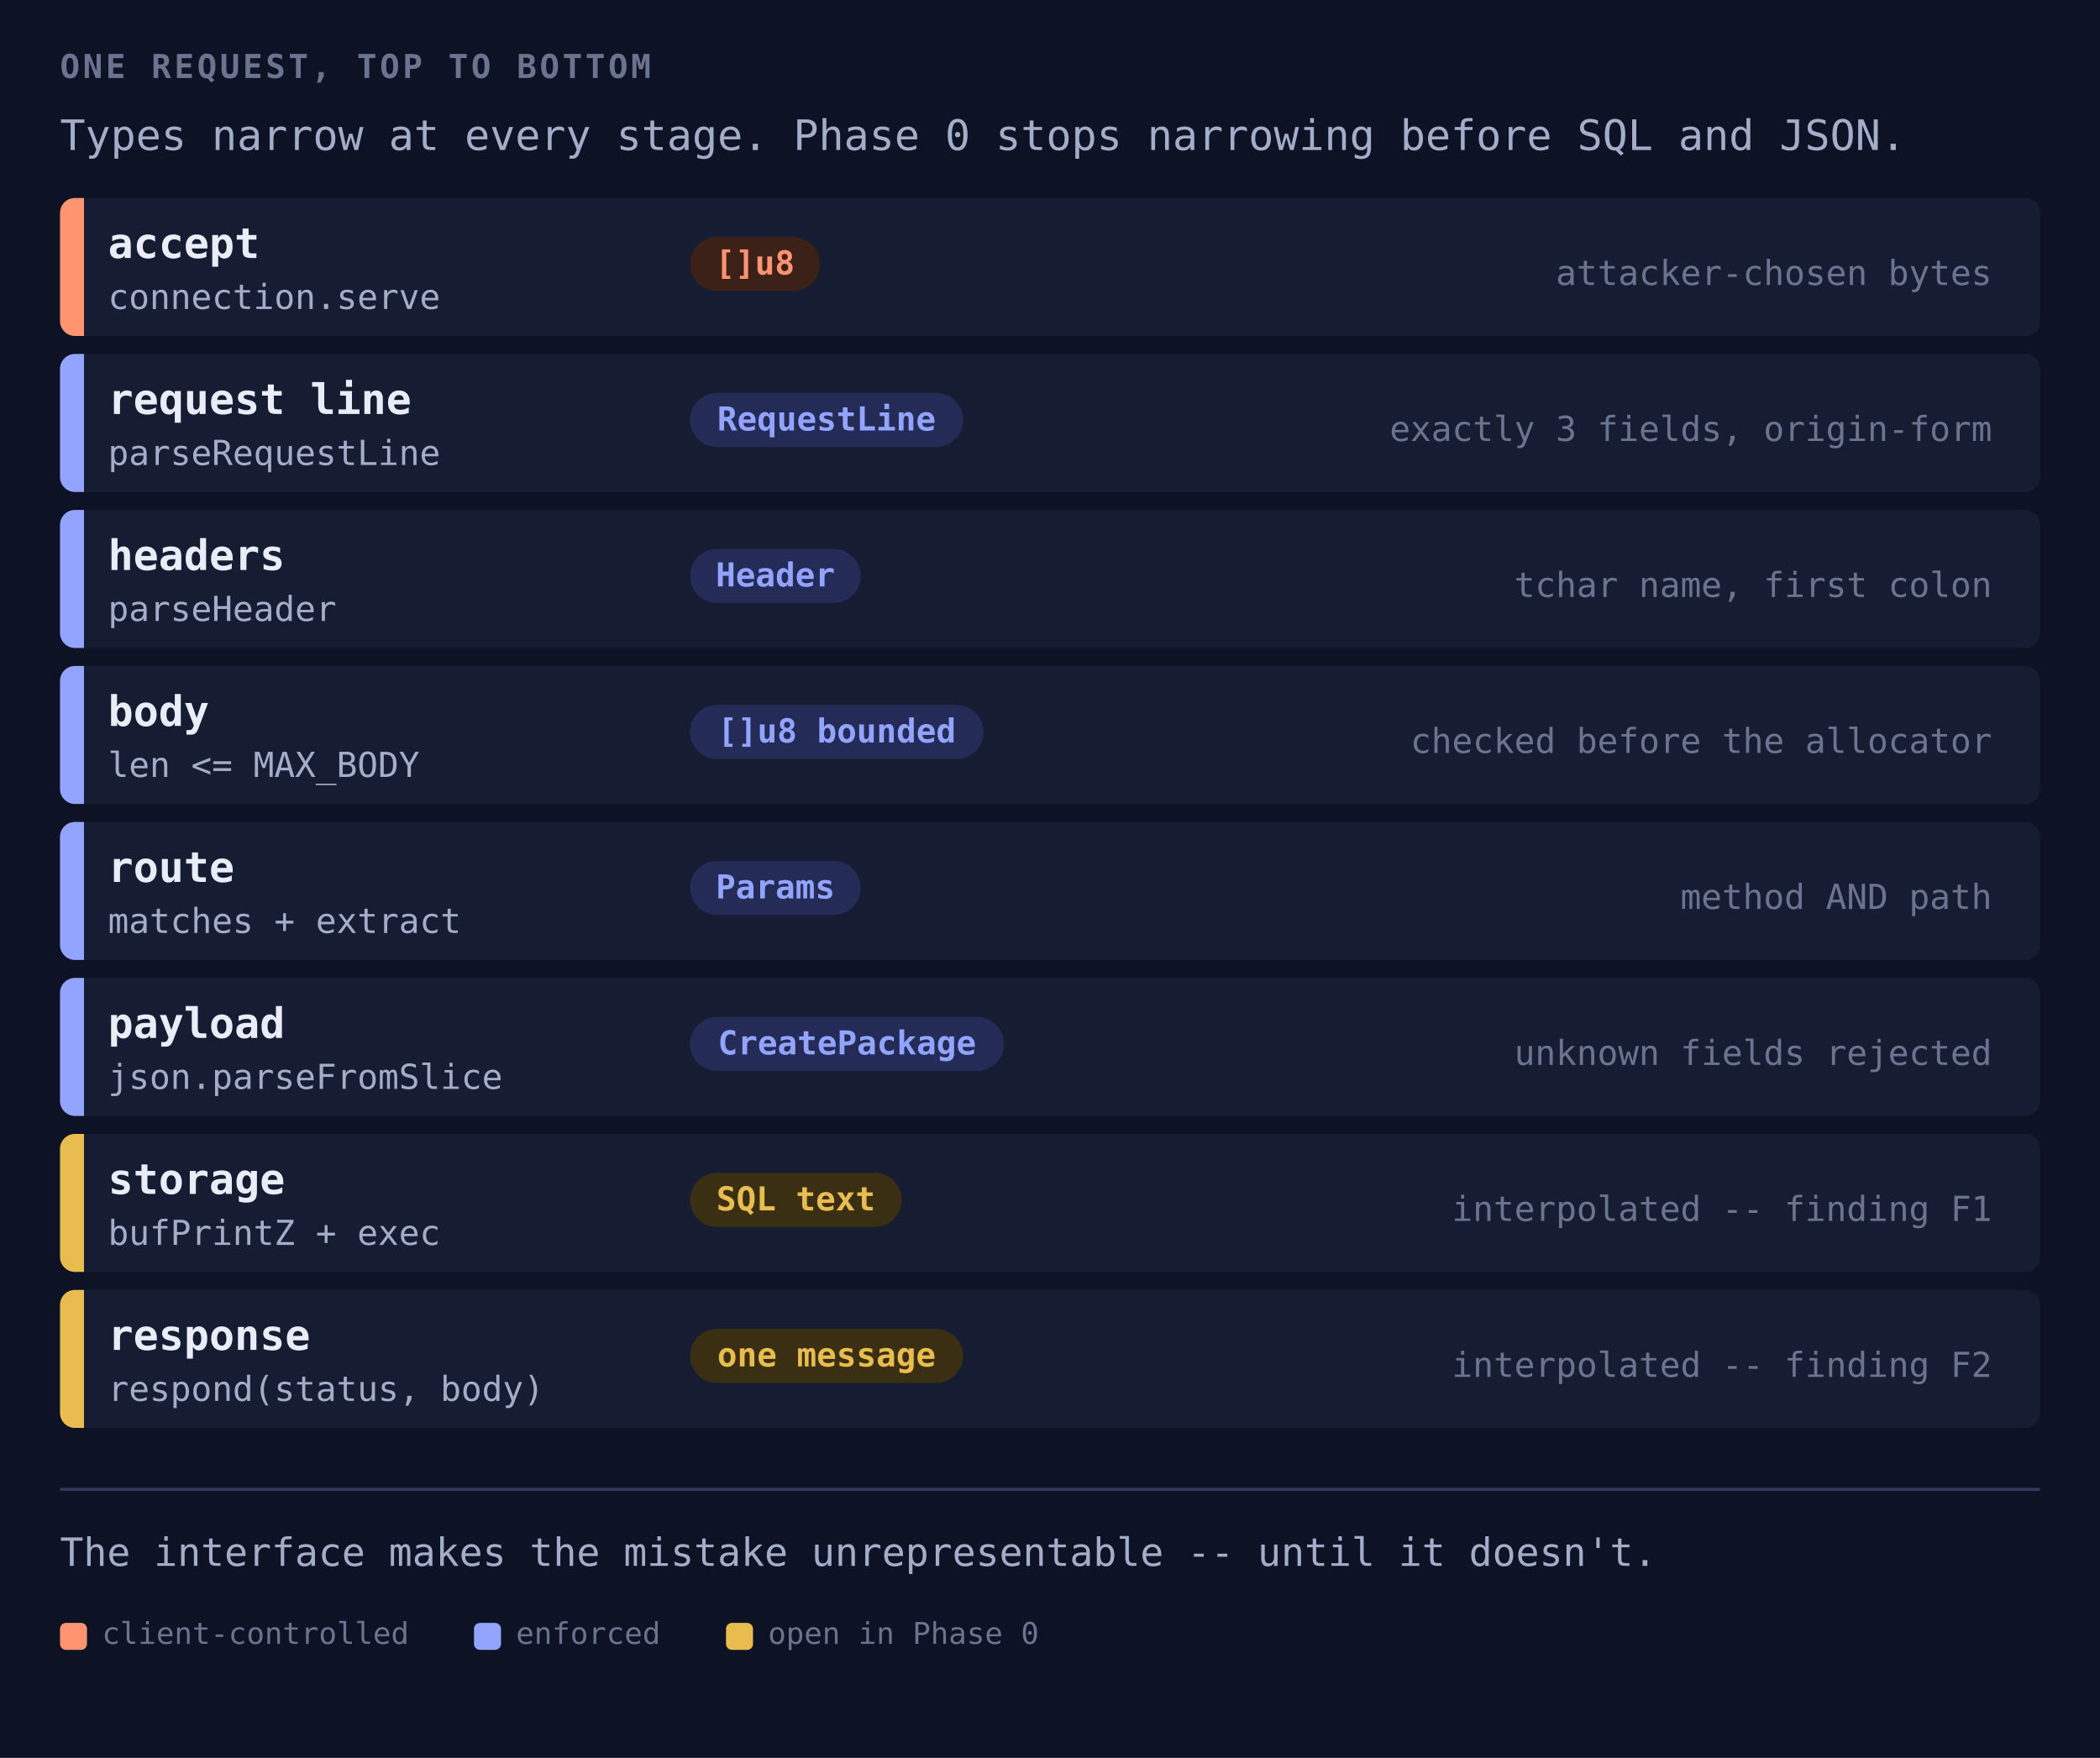
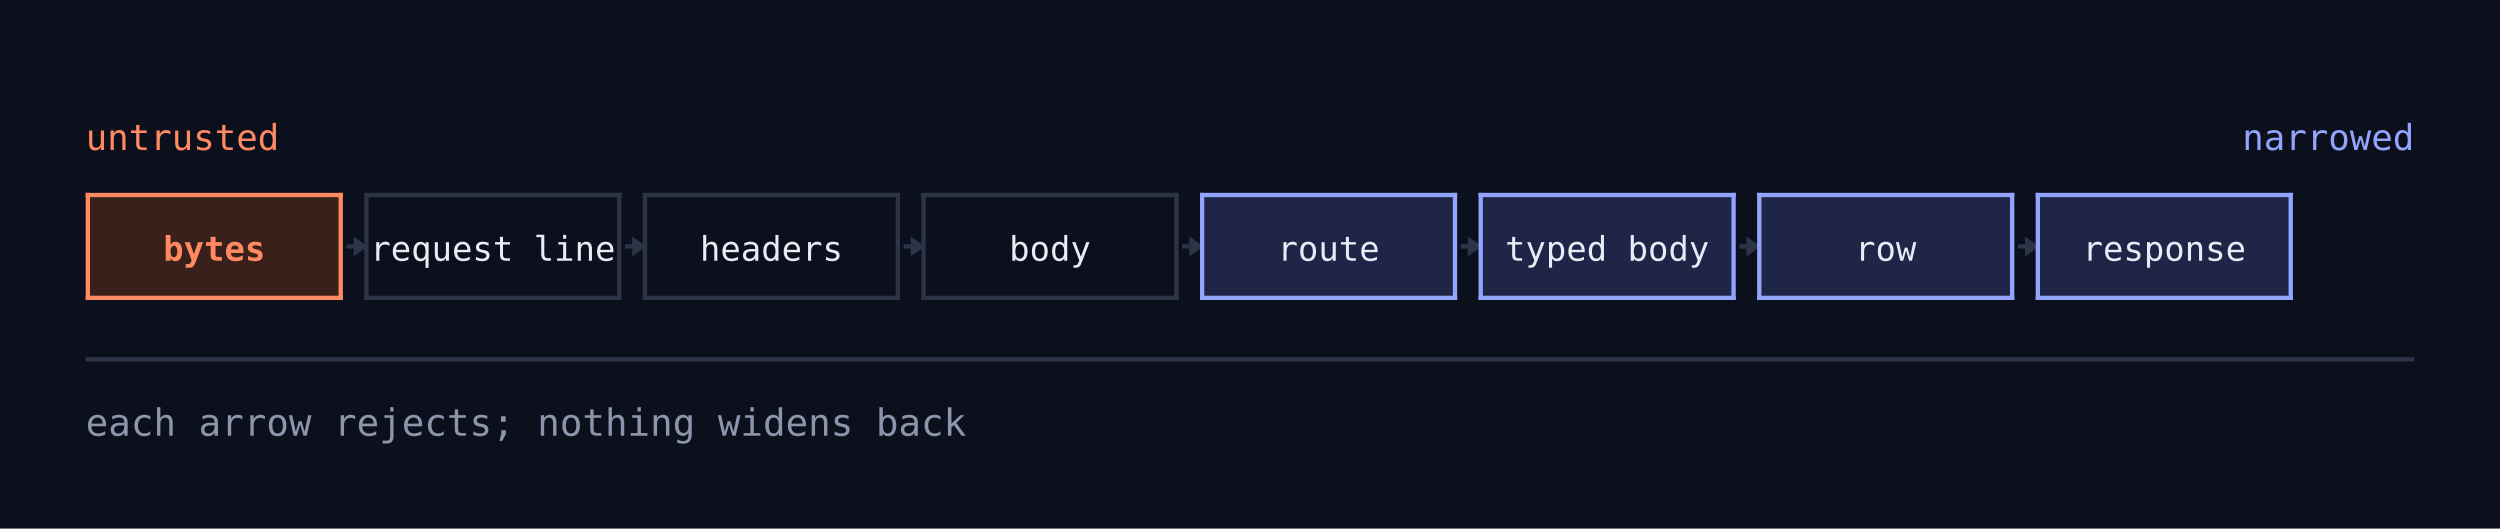
- <svg xmlns="http://www.w3.org/2000/svg" viewBox="0 0 700 586" width="700" height="586" role="img">
-   <rect x="0" y="0" width="700" height="586" fill="#0d1224" />
-   <text x="20" y="26" font-family="ui-monospace,SFMono-Regular,Menlo,Consolas,monospace" font-size="11" font-weight="700" fill="#6b748f" text-anchor="start" letter-spacing=".09em">ONE REQUEST, TOP TO BOTTOM</text>
-   <text x="20" y="50" font-family="ui-monospace,SFMono-Regular,Menlo,Consolas,monospace" font-size="14" font-weight="400" fill="#a3adc8" text-anchor="start">Types narrow at every stage. Phase 0 stops narrowing before SQL and JSON.</text>
-   <rect x="20" y="66" width="660" height="46" rx="5" fill="#161d33" />
-   <path d="M20 71 a5 5 0 0 1 5 -5 h3 v46 h-3 a5 5 0 0 1 -5 -5 z" fill="#ff9470" />
-   <text x="36" y="86" font-family="ui-monospace,SFMono-Regular,Menlo,Consolas,monospace" font-size="14" font-weight="600" fill="#e9edf8" text-anchor="start">accept</text>
-   <text x="36" y="103" font-family="ui-monospace,SFMono-Regular,Menlo,Consolas,monospace" font-size="11.5" font-weight="400" fill="#a3adc8" text-anchor="start">connection.serve</text>
-   <rect x="230" y="79" width="43.28" height="18" rx="9" fill="#3b2118" />
-   <text x="251.64" y="91.5" font-family="ui-monospace,SFMono-Regular,Menlo,Consolas,monospace" font-size="11" font-weight="600" fill="#ff9470" text-anchor="middle">[]u8</text>
-   <text x="664" y="95" font-family="ui-monospace,SFMono-Regular,Menlo,Consolas,monospace" font-size="11.5" font-weight="400" fill="#6b748f" text-anchor="end">attacker-chosen bytes</text>
-   <rect x="20" y="118" width="660" height="46" rx="5" fill="#161d33" />
-   <path d="M20 123 a5 5 0 0 1 5 -5 h3 v46 h-3 a5 5 0 0 1 -5 -5 z" fill="#93a4ff" />
-   <text x="36" y="138" font-family="ui-monospace,SFMono-Regular,Menlo,Consolas,monospace" font-size="14" font-weight="600" fill="#e9edf8" text-anchor="start">request line</text>
-   <text x="36" y="155" font-family="ui-monospace,SFMono-Regular,Menlo,Consolas,monospace" font-size="11.5" font-weight="400" fill="#a3adc8" text-anchor="start">parseRequestLine</text>
-   <rect x="230" y="131" width="91.02" height="18" rx="9" fill="#232b56" />
-   <text x="275.51" y="143.5" font-family="ui-monospace,SFMono-Regular,Menlo,Consolas,monospace" font-size="11" font-weight="600" fill="#93a4ff" text-anchor="middle">RequestLine</text>
-   <text x="664" y="147" font-family="ui-monospace,SFMono-Regular,Menlo,Consolas,monospace" font-size="11.5" font-weight="400" fill="#6b748f" text-anchor="end">exactly 3 fields, origin-form</text>
-   <rect x="20" y="170" width="660" height="46" rx="5" fill="#161d33" />
-   <path d="M20 175 a5 5 0 0 1 5 -5 h3 v46 h-3 a5 5 0 0 1 -5 -5 z" fill="#93a4ff" />
-   <text x="36" y="190" font-family="ui-monospace,SFMono-Regular,Menlo,Consolas,monospace" font-size="14" font-weight="600" fill="#e9edf8" text-anchor="start">headers</text>
-   <text x="36" y="207" font-family="ui-monospace,SFMono-Regular,Menlo,Consolas,monospace" font-size="11.5" font-weight="400" fill="#a3adc8" text-anchor="start">parseHeader</text>
-   <rect x="230" y="183" width="56.92" height="18" rx="9" fill="#232b56" />
-   <text x="258.46" y="195.5" font-family="ui-monospace,SFMono-Regular,Menlo,Consolas,monospace" font-size="11" font-weight="600" fill="#93a4ff" text-anchor="middle">Header</text>
-   <text x="664" y="199" font-family="ui-monospace,SFMono-Regular,Menlo,Consolas,monospace" font-size="11.5" font-weight="400" fill="#6b748f" text-anchor="end">tchar name, first colon</text>
-   <rect x="20" y="222" width="660" height="46" rx="5" fill="#161d33" />
-   <path d="M20 227 a5 5 0 0 1 5 -5 h3 v46 h-3 a5 5 0 0 1 -5 -5 z" fill="#93a4ff" />
-   <text x="36" y="242" font-family="ui-monospace,SFMono-Regular,Menlo,Consolas,monospace" font-size="14" font-weight="600" fill="#e9edf8" text-anchor="start">body</text>
-   <text x="36" y="259" font-family="ui-monospace,SFMono-Regular,Menlo,Consolas,monospace" font-size="11.5" font-weight="400" fill="#a3adc8" text-anchor="start">len &lt;= MAX_BODY</text>
-   <rect x="230" y="235" width="97.84" height="18" rx="9" fill="#232b56" />
-   <text x="278.92" y="247.5" font-family="ui-monospace,SFMono-Regular,Menlo,Consolas,monospace" font-size="11" font-weight="600" fill="#93a4ff" text-anchor="middle">[]u8 bounded</text>
-   <text x="664" y="251" font-family="ui-monospace,SFMono-Regular,Menlo,Consolas,monospace" font-size="11.5" font-weight="400" fill="#6b748f" text-anchor="end">checked before the allocator</text>
-   <rect x="20" y="274" width="660" height="46" rx="5" fill="#161d33" />
-   <path d="M20 279 a5 5 0 0 1 5 -5 h3 v46 h-3 a5 5 0 0 1 -5 -5 z" fill="#93a4ff" />
-   <text x="36" y="294" font-family="ui-monospace,SFMono-Regular,Menlo,Consolas,monospace" font-size="14" font-weight="600" fill="#e9edf8" text-anchor="start">route</text>
-   <text x="36" y="311" font-family="ui-monospace,SFMono-Regular,Menlo,Consolas,monospace" font-size="11.5" font-weight="400" fill="#a3adc8" text-anchor="start">matches + extract</text>
-   <rect x="230" y="287" width="56.92" height="18" rx="9" fill="#232b56" />
-   <text x="258.46" y="299.5" font-family="ui-monospace,SFMono-Regular,Menlo,Consolas,monospace" font-size="11" font-weight="600" fill="#93a4ff" text-anchor="middle">Params</text>
-   <text x="664" y="303" font-family="ui-monospace,SFMono-Regular,Menlo,Consolas,monospace" font-size="11.5" font-weight="400" fill="#6b748f" text-anchor="end">method AND path</text>
-   <rect x="20" y="326" width="660" height="46" rx="5" fill="#161d33" />
-   <path d="M20 331 a5 5 0 0 1 5 -5 h3 v46 h-3 a5 5 0 0 1 -5 -5 z" fill="#93a4ff" />
-   <text x="36" y="346" font-family="ui-monospace,SFMono-Regular,Menlo,Consolas,monospace" font-size="14" font-weight="600" fill="#e9edf8" text-anchor="start">payload</text>
-   <text x="36" y="363" font-family="ui-monospace,SFMono-Regular,Menlo,Consolas,monospace" font-size="11.5" font-weight="400" fill="#a3adc8" text-anchor="start">json.parseFromSlice</text>
-   <rect x="230" y="339" width="104.66" height="18" rx="9" fill="#232b56" />
-   <text x="282.33" y="351.5" font-family="ui-monospace,SFMono-Regular,Menlo,Consolas,monospace" font-size="11" font-weight="600" fill="#93a4ff" text-anchor="middle">CreatePackage</text>
-   <text x="664" y="355" font-family="ui-monospace,SFMono-Regular,Menlo,Consolas,monospace" font-size="11.5" font-weight="400" fill="#6b748f" text-anchor="end">unknown fields rejected</text>
-   <rect x="20" y="378" width="660" height="46" rx="5" fill="#161d33" />
-   <path d="M20 383 a5 5 0 0 1 5 -5 h3 v46 h-3 a5 5 0 0 1 -5 -5 z" fill="#e8bc4e" />
-   <text x="36" y="398" font-family="ui-monospace,SFMono-Regular,Menlo,Consolas,monospace" font-size="14" font-weight="600" fill="#e9edf8" text-anchor="start">storage</text>
-   <text x="36" y="415" font-family="ui-monospace,SFMono-Regular,Menlo,Consolas,monospace" font-size="11.5" font-weight="400" fill="#a3adc8" text-anchor="start">bufPrintZ + exec</text>
-   <rect x="230" y="391" width="70.56" height="18" rx="9" fill="#3a2f12" />
-   <text x="265.28" y="403.5" font-family="ui-monospace,SFMono-Regular,Menlo,Consolas,monospace" font-size="11" font-weight="600" fill="#e8bc4e" text-anchor="middle">SQL text</text>
-   <text x="664" y="407" font-family="ui-monospace,SFMono-Regular,Menlo,Consolas,monospace" font-size="11.5" font-weight="400" fill="#6b748f" text-anchor="end">interpolated -- finding F1</text>
-   <rect x="20" y="430" width="660" height="46" rx="5" fill="#161d33" />
-   <path d="M20 435 a5 5 0 0 1 5 -5 h3 v46 h-3 a5 5 0 0 1 -5 -5 z" fill="#e8bc4e" />
-   <text x="36" y="450" font-family="ui-monospace,SFMono-Regular,Menlo,Consolas,monospace" font-size="14" font-weight="600" fill="#e9edf8" text-anchor="start">response</text>
-   <text x="36" y="467" font-family="ui-monospace,SFMono-Regular,Menlo,Consolas,monospace" font-size="11.5" font-weight="400" fill="#a3adc8" text-anchor="start">respond(status, body)</text>
-   <rect x="230" y="443" width="91.02" height="18" rx="9" fill="#3a2f12" />
-   <text x="275.51" y="455.5" font-family="ui-monospace,SFMono-Regular,Menlo,Consolas,monospace" font-size="11" font-weight="600" fill="#e8bc4e" text-anchor="middle">one message</text>
-   <text x="664" y="459" font-family="ui-monospace,SFMono-Regular,Menlo,Consolas,monospace" font-size="11.5" font-weight="400" fill="#6b748f" text-anchor="end">interpolated -- finding F2</text>
-   <rect x="20" y="496" width="660" height="1" rx="0" fill="#313a5c" />
-   <text x="20" y="522" font-family="ui-monospace,SFMono-Regular,Menlo,Consolas,monospace" font-size="13" font-weight="400" fill="#a3adc8" text-anchor="start">The interface makes the mistake unrepresentable -- until it doesn't.</text>
-   <rect x="20" y="541" width="9" height="9" rx="2" fill="#ff9470" />
-   <text x="34" y="548" font-family="ui-monospace,SFMono-Regular,Menlo,Consolas,monospace" font-size="10" font-weight="400" fill="#6b748f" text-anchor="start">client-controlled</text>
-   <rect x="158.0" y="541" width="9" height="9" rx="2" fill="#93a4ff" />
-   <text x="172.0" y="548" font-family="ui-monospace,SFMono-Regular,Menlo,Consolas,monospace" font-size="10" font-weight="400" fill="#6b748f" text-anchor="start">enforced</text>
-   <rect x="242.0" y="541" width="9" height="9" rx="2" fill="#e8bc4e" />
-   <text x="256.0" y="548" font-family="ui-monospace,SFMono-Regular,Menlo,Consolas,monospace" font-size="10" font-weight="400" fill="#6b748f" text-anchor="start">open in Phase 0</text>
+ <svg xmlns="http://www.w3.org/2000/svg" viewBox="0 0 700 148" width="700" height="148" role="img">
+   <rect x="0" y="0" width="700" height="148" fill="#0c101c" />
+   <rect x="24" y="54" width="72" height="30" rx="3" fill="#39201a" />
+   <rect x="24" y="54" width="72" height="1.2" rx="0" fill="#ff8a62" />
+   <rect x="24" y="82.8" width="72" height="1.2" rx="0" fill="#ff8a62" />
+   <rect x="24" y="54" width="1.2" height="30" rx="0" fill="#ff8a62" />
+   <rect x="94.8" y="54" width="1.2" height="30" rx="0" fill="#ff8a62" />
+   <text x="60.0" y="73" font-family="ui-monospace,SFMono-Regular,Menlo,Consolas,monospace" font-size="9.5" font-weight="700" fill="#ff8a62" text-anchor="middle">bytes</text>
+   <rect x="97" y="68.4" width="2" height="1.2" rx="0" fill="#2c3448" />
+   <path d="M99 66.2 L103 69 L99 71.8 z" fill="#2c3448" />
+   <rect x="102" y="54" width="72" height="1.2" rx="0" fill="#2c3448" />
+   <rect x="102" y="82.8" width="72" height="1.2" rx="0" fill="#2c3448" />
+   <rect x="102" y="54" width="1.2" height="30" rx="0" fill="#2c3448" />
+   <rect x="172.8" y="54" width="1.2" height="30" rx="0" fill="#2c3448" />
+   <text x="138.0" y="73" font-family="ui-monospace,SFMono-Regular,Menlo,Consolas,monospace" font-size="9.5" font-weight="400" fill="#e8ecf6" text-anchor="middle">request line</text>
+   <rect x="175" y="68.4" width="2" height="1.2" rx="0" fill="#2c3448" />
+   <path d="M177 66.2 L181 69 L177 71.8 z" fill="#2c3448" />
+   <rect x="180" y="54" width="72" height="1.2" rx="0" fill="#2c3448" />
+   <rect x="180" y="82.8" width="72" height="1.2" rx="0" fill="#2c3448" />
+   <rect x="180" y="54" width="1.2" height="30" rx="0" fill="#2c3448" />
+   <rect x="250.8" y="54" width="1.2" height="30" rx="0" fill="#2c3448" />
+   <text x="216.0" y="73" font-family="ui-monospace,SFMono-Regular,Menlo,Consolas,monospace" font-size="9.5" font-weight="400" fill="#e8ecf6" text-anchor="middle">headers</text>
+   <rect x="253" y="68.4" width="2" height="1.2" rx="0" fill="#2c3448" />
+   <path d="M255 66.2 L259 69 L255 71.8 z" fill="#2c3448" />
+   <rect x="258" y="54" width="72" height="1.2" rx="0" fill="#2c3448" />
+   <rect x="258" y="82.8" width="72" height="1.2" rx="0" fill="#2c3448" />
+   <rect x="258" y="54" width="1.2" height="30" rx="0" fill="#2c3448" />
+   <rect x="328.8" y="54" width="1.2" height="30" rx="0" fill="#2c3448" />
+   <text x="294.0" y="73" font-family="ui-monospace,SFMono-Regular,Menlo,Consolas,monospace" font-size="9.5" font-weight="400" fill="#e8ecf6" text-anchor="middle">body</text>
+   <rect x="331" y="68.4" width="2" height="1.2" rx="0" fill="#2c3448" />
+   <path d="M333 66.2 L337 69 L333 71.8 z" fill="#2c3448" />
+   <rect x="336" y="54" width="72" height="30" rx="3" fill="#1e2547" />
+   <rect x="336" y="54" width="72" height="1.2" rx="0" fill="#93a4ff" />
+   <rect x="336" y="82.8" width="72" height="1.2" rx="0" fill="#93a4ff" />
+   <rect x="336" y="54" width="1.2" height="30" rx="0" fill="#93a4ff" />
+   <rect x="406.8" y="54" width="1.2" height="30" rx="0" fill="#93a4ff" />
+   <text x="372.0" y="73" font-family="ui-monospace,SFMono-Regular,Menlo,Consolas,monospace" font-size="9.5" font-weight="400" fill="#e8ecf6" text-anchor="middle">route</text>
+   <rect x="409" y="68.4" width="2" height="1.2" rx="0" fill="#2c3448" />
+   <path d="M411 66.2 L415 69 L411 71.8 z" fill="#2c3448" />
+   <rect x="414" y="54" width="72" height="30" rx="3" fill="#1e2547" />
+   <rect x="414" y="54" width="72" height="1.2" rx="0" fill="#93a4ff" />
+   <rect x="414" y="82.8" width="72" height="1.2" rx="0" fill="#93a4ff" />
+   <rect x="414" y="54" width="1.2" height="30" rx="0" fill="#93a4ff" />
+   <rect x="484.8" y="54" width="1.2" height="30" rx="0" fill="#93a4ff" />
+   <text x="450.0" y="73" font-family="ui-monospace,SFMono-Regular,Menlo,Consolas,monospace" font-size="9.5" font-weight="400" fill="#e8ecf6" text-anchor="middle">typed body</text>
+   <rect x="487" y="68.4" width="2" height="1.2" rx="0" fill="#2c3448" />
+   <path d="M489 66.2 L493 69 L489 71.8 z" fill="#2c3448" />
+   <rect x="492" y="54" width="72" height="30" rx="3" fill="#1e2547" />
+   <rect x="492" y="54" width="72" height="1.2" rx="0" fill="#93a4ff" />
+   <rect x="492" y="82.8" width="72" height="1.2" rx="0" fill="#93a4ff" />
+   <rect x="492" y="54" width="1.2" height="30" rx="0" fill="#93a4ff" />
+   <rect x="562.8" y="54" width="1.2" height="30" rx="0" fill="#93a4ff" />
+   <text x="528.0" y="73" font-family="ui-monospace,SFMono-Regular,Menlo,Consolas,monospace" font-size="9.5" font-weight="400" fill="#e8ecf6" text-anchor="middle">row</text>
+   <rect x="565" y="68.4" width="2" height="1.2" rx="0" fill="#2c3448" />
+   <path d="M567 66.2 L571 69 L567 71.8 z" fill="#2c3448" />
+   <rect x="570" y="54" width="72" height="30" rx="3" fill="#1e2547" />
+   <rect x="570" y="54" width="72" height="1.2" rx="0" fill="#93a4ff" />
+   <rect x="570" y="82.8" width="72" height="1.2" rx="0" fill="#93a4ff" />
+   <rect x="570" y="54" width="1.2" height="30" rx="0" fill="#93a4ff" />
+   <rect x="640.8" y="54" width="1.2" height="30" rx="0" fill="#93a4ff" />
+   <text x="606.0" y="73" font-family="ui-monospace,SFMono-Regular,Menlo,Consolas,monospace" font-size="9.5" font-weight="400" fill="#e8ecf6" text-anchor="middle">response</text>
+   <text x="24" y="42" font-family="ui-monospace,SFMono-Regular,Menlo,Consolas,monospace" font-size="10" font-weight="400" fill="#ff8a62" text-anchor="start">untrusted</text>
+   <text x="676" y="42" font-family="ui-monospace,SFMono-Regular,Menlo,Consolas,monospace" font-size="10" font-weight="400" fill="#93a4ff" text-anchor="end">narrowed</text>
+   <rect x="24" y="100" width="652" height="1.2" rx="0" fill="#2c3448" />
+   <text x="24" y="122" font-family="ui-monospace,SFMono-Regular,Menlo,Consolas,monospace" font-size="10.5" font-weight="400" fill="#8b95ab" text-anchor="start">each arrow rejects; nothing widens back</text>
</svg>
